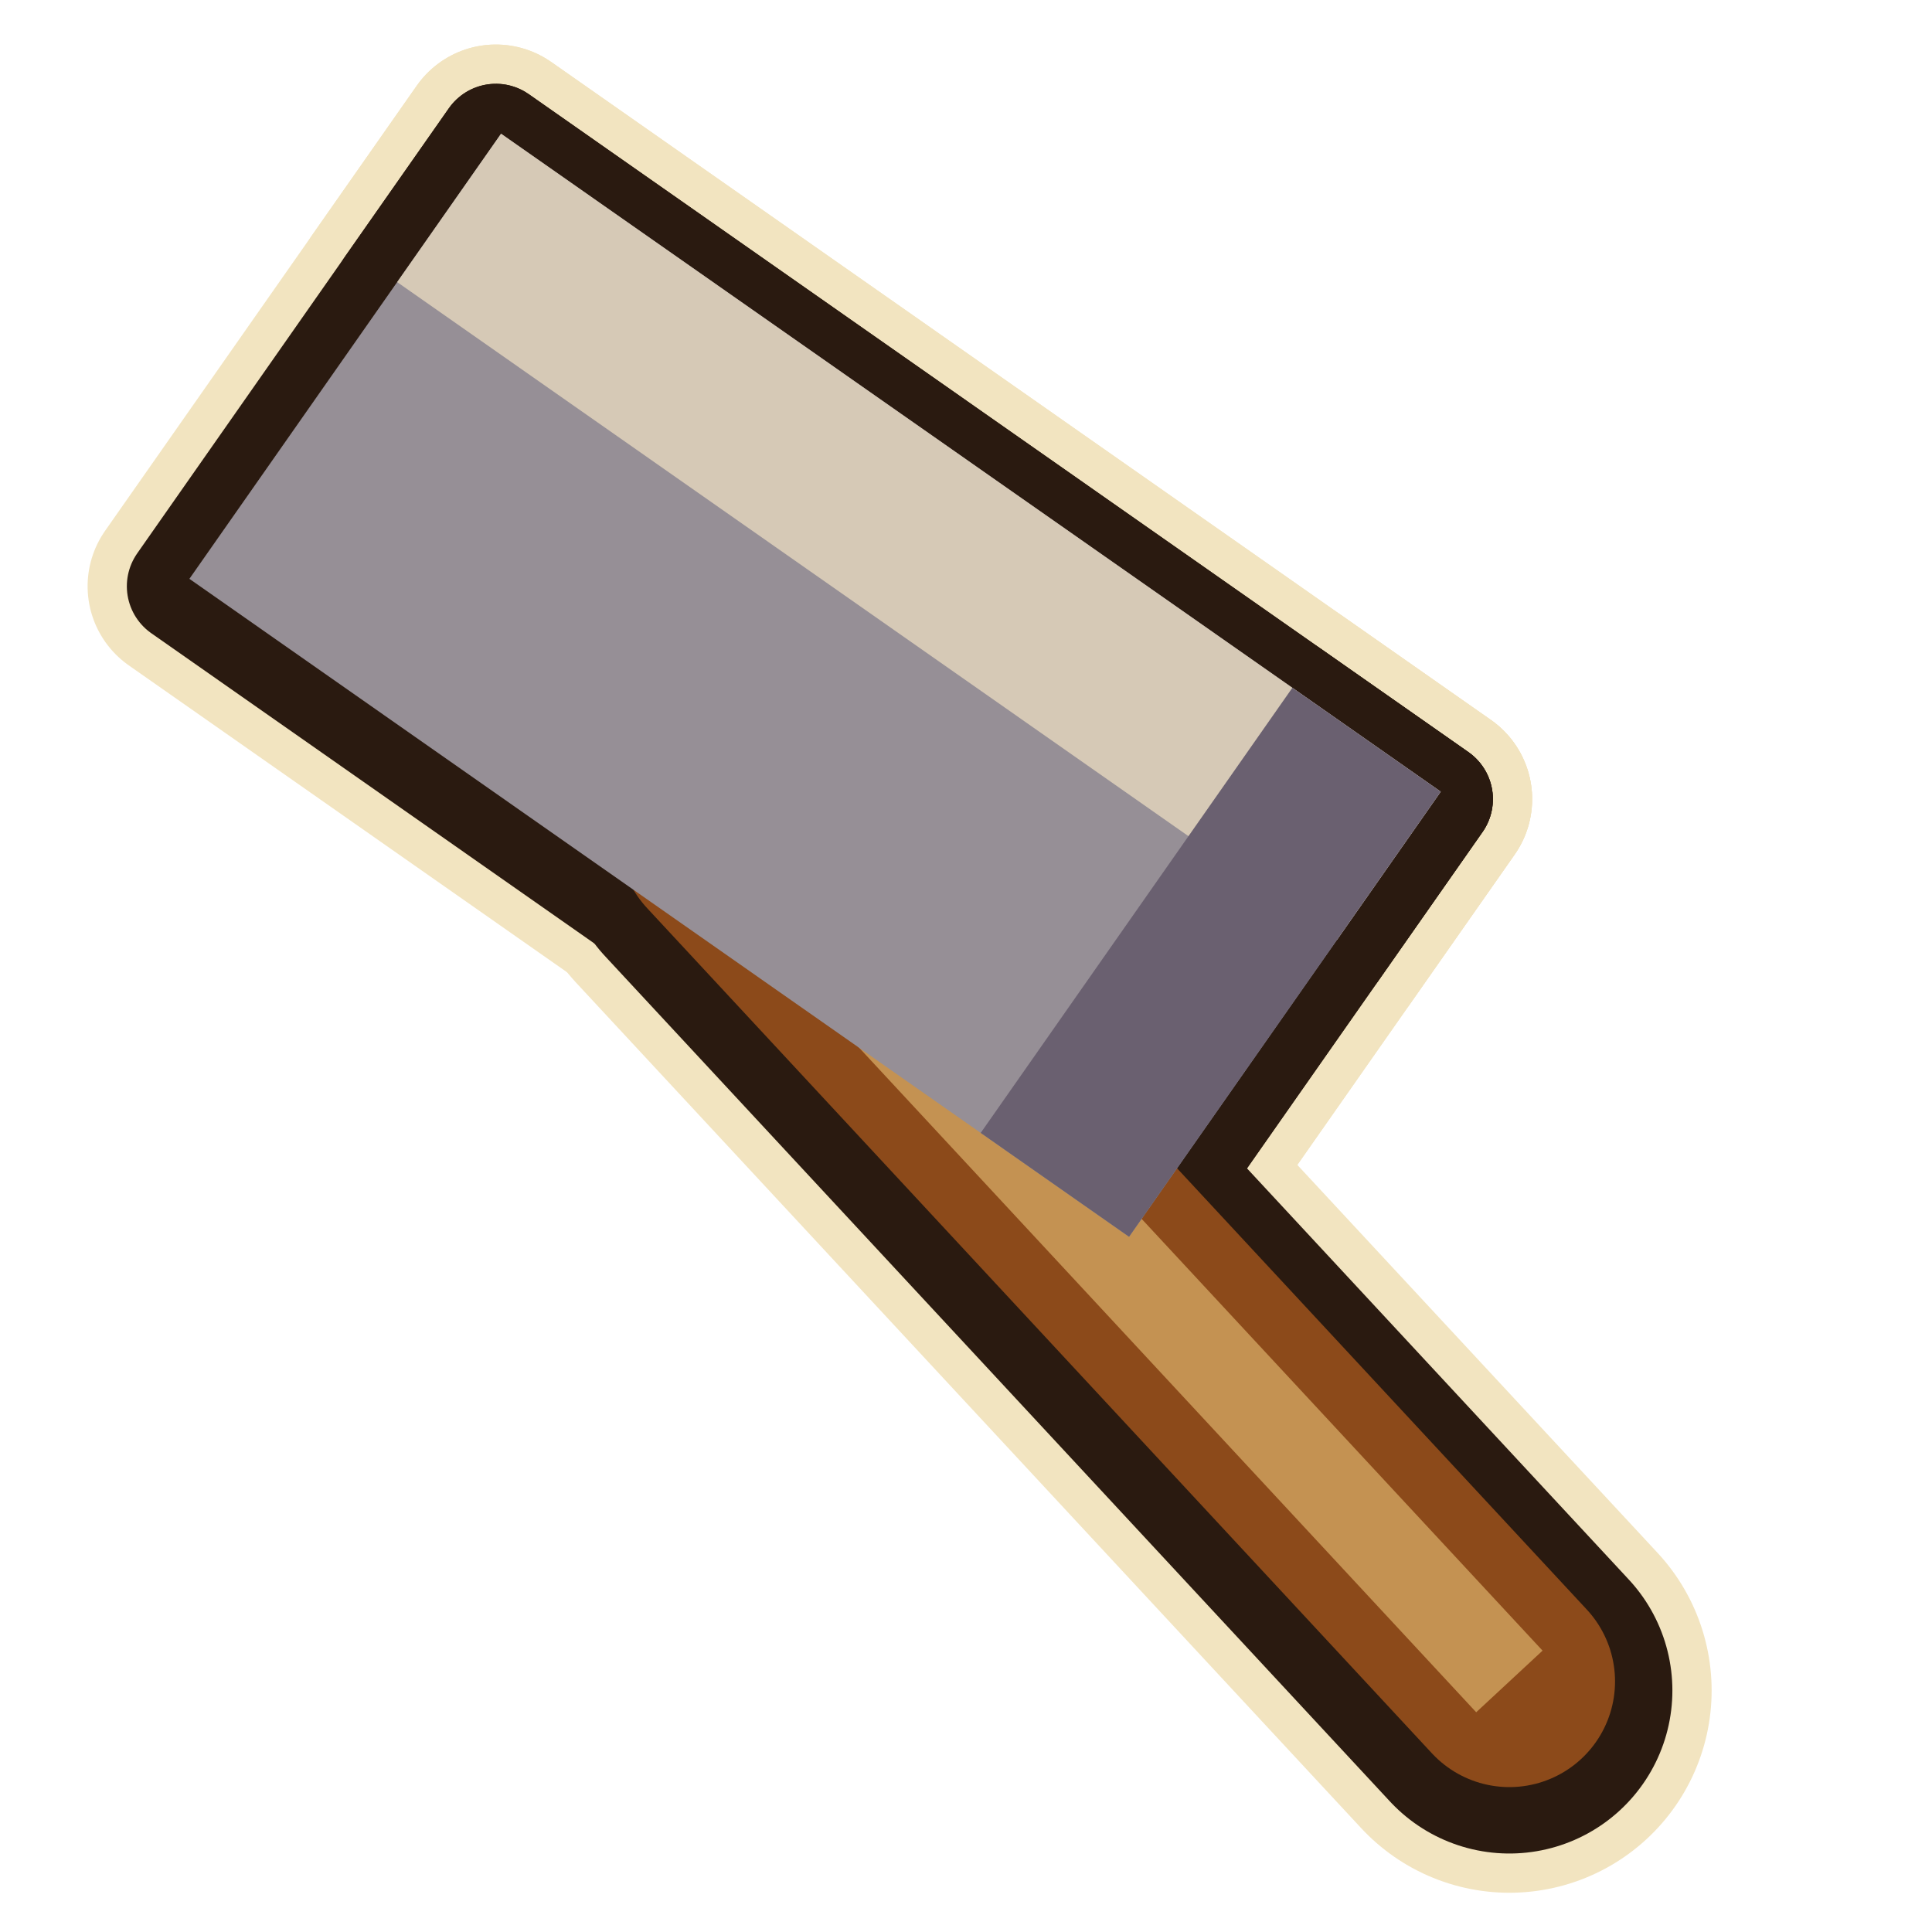
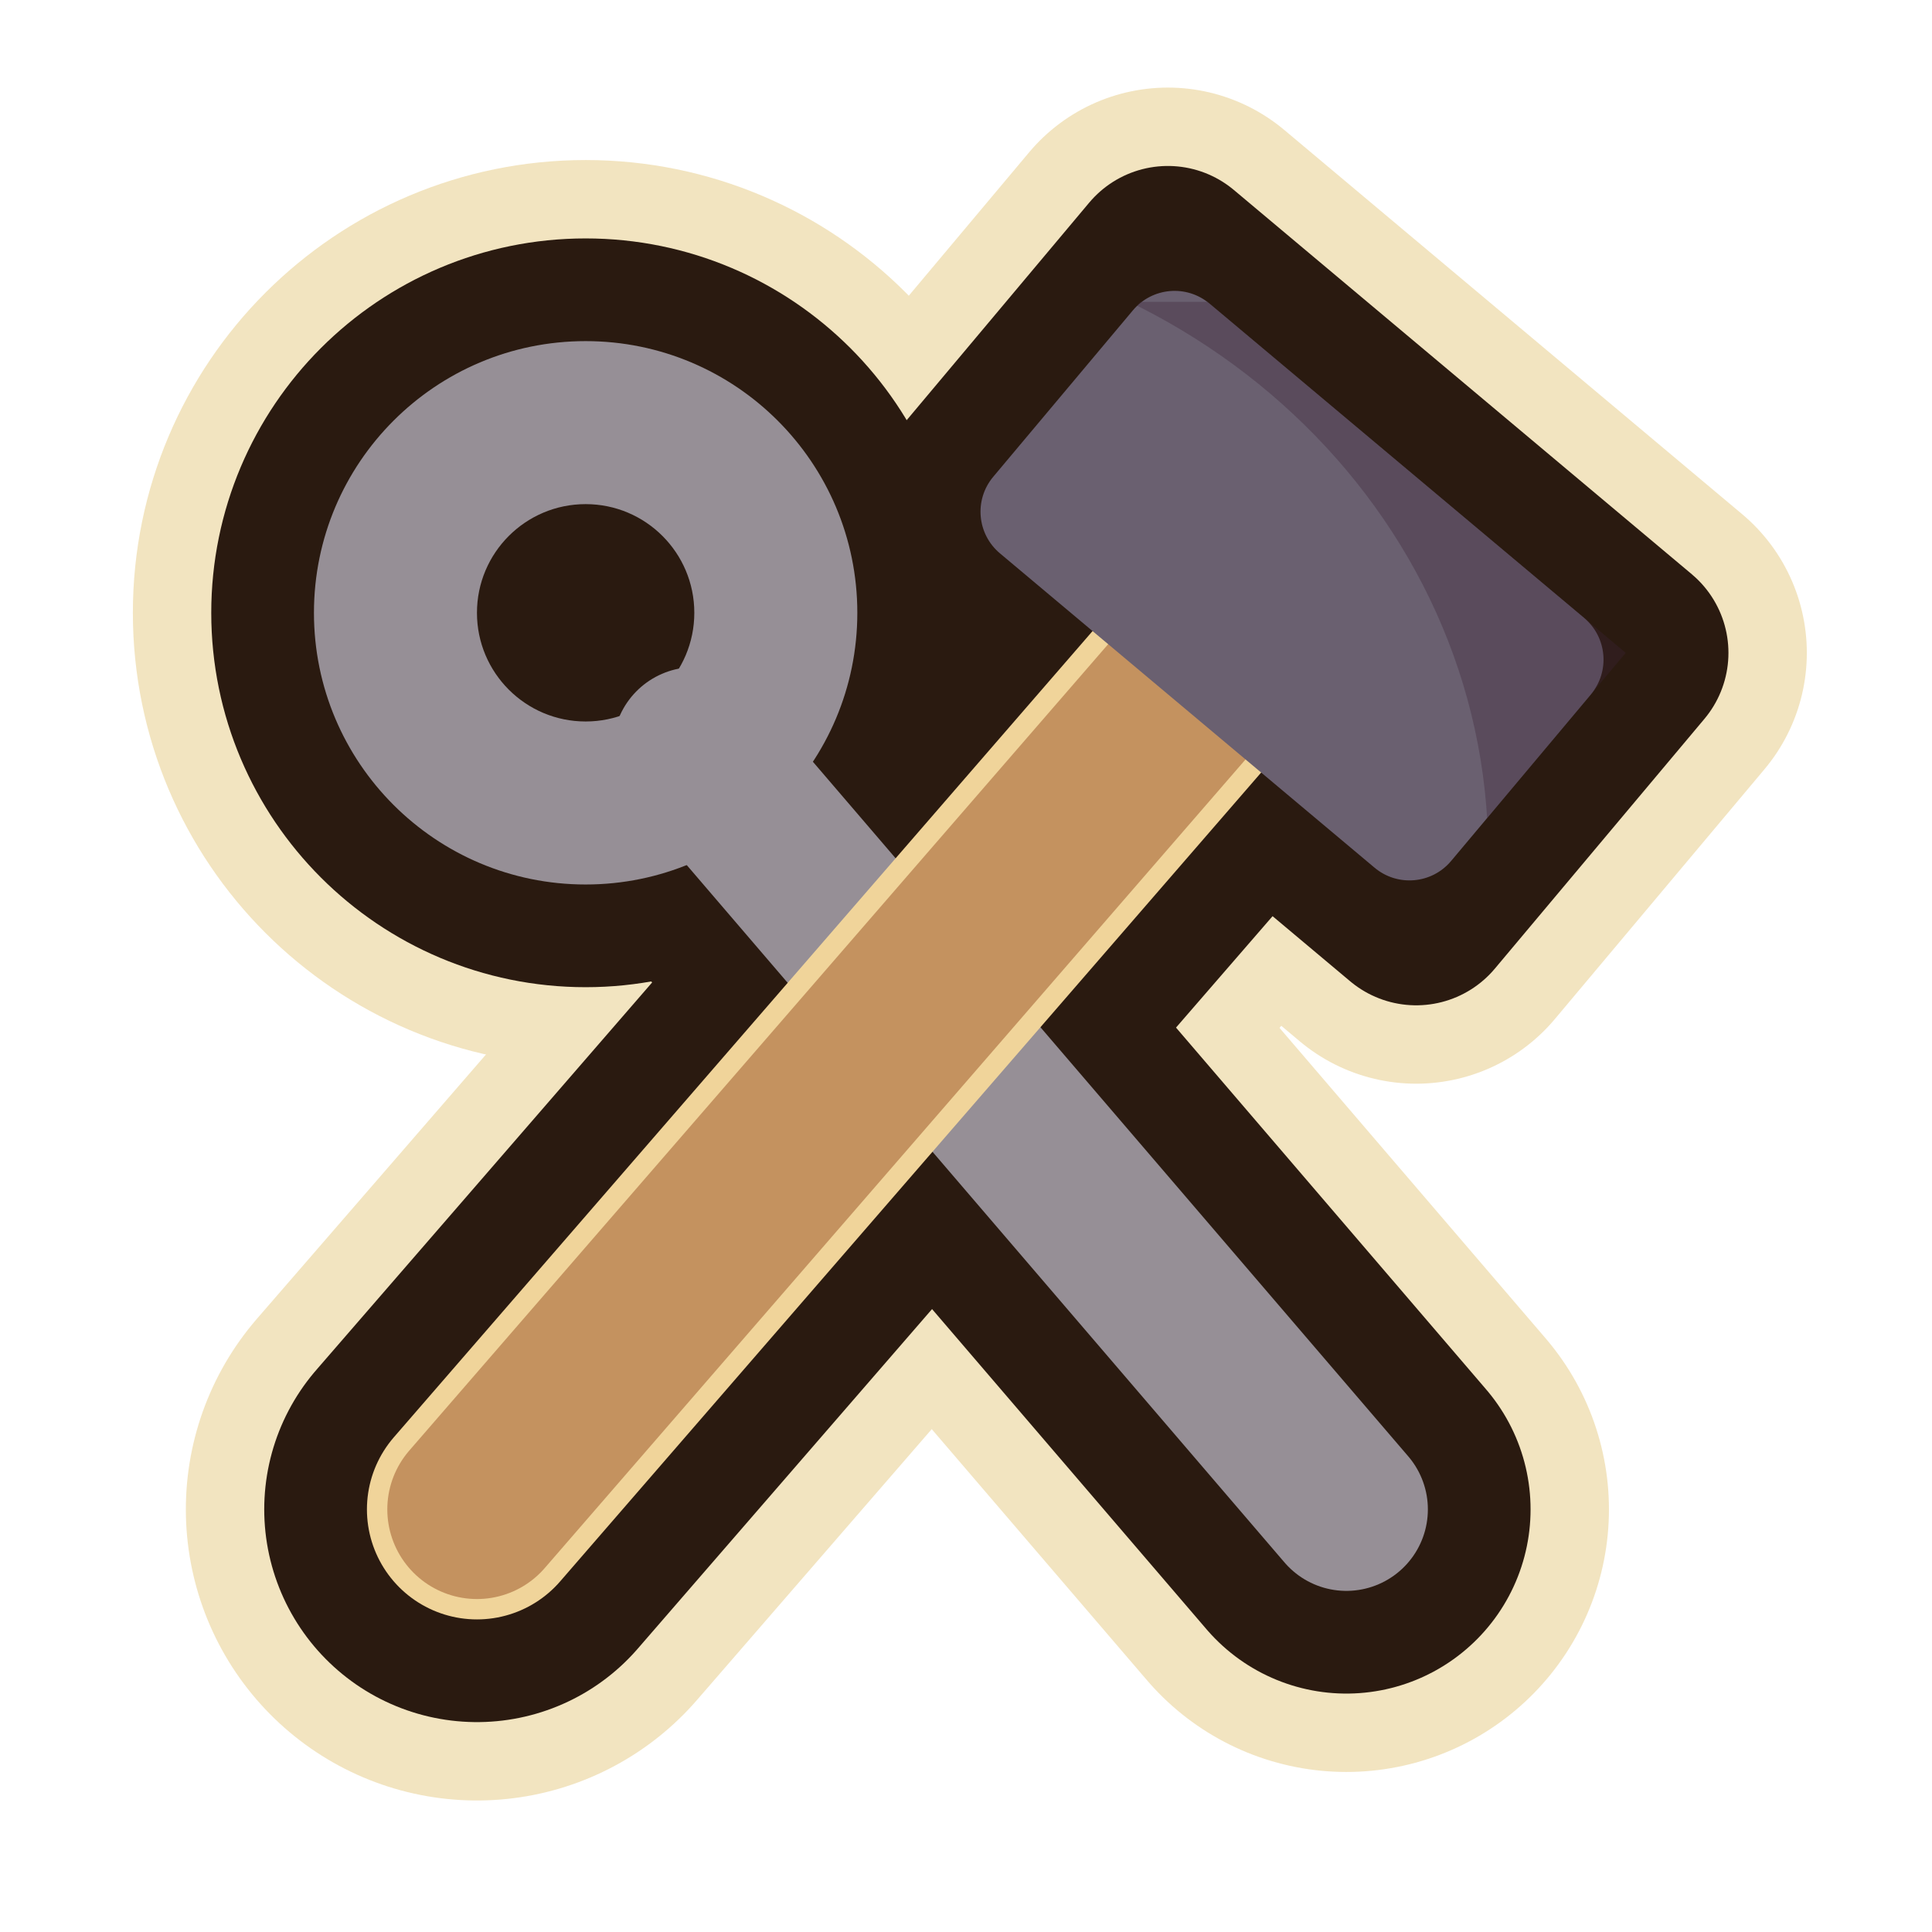
- <svg xmlns="http://www.w3.org/2000/svg" viewBox="0 0 64 64" role="img" aria-label="Crafting">
-   <g fill="#f2e4c0" stroke="#f2e4c0" stroke-linejoin="round" stroke-linecap="round" stroke-width="6.4">
-     <path d="M24 28L50 56" fill="none" stroke-width="13.4" />
-     <rect x="8" y="14" width="38" height="18" transform="rotate(35 27 22.7)" />
-     <rect x="8" y="14" width="38" height="6" transform="rotate(35 27 22.7)" />
-     <rect x="40" y="14" width="6" height="18" transform="rotate(35 27 22.7)" />
+ <svg xmlns="http://www.w3.org/2000/svg" viewBox="0 0 64 64" role="img" aria-label="hammer and wrench">
+   <g fill="#f2e4c0" stroke="#f2e4c0" stroke-linejoin="round" stroke-linecap="round">
+     <g transform="translate(32 32) scale(0.9) translate(-32 -32)">
+       <path d="M46 52L22 24" stroke-linecap="round" stroke-linejoin="round" fill="none" stroke-width="19.33" />
+       <path d="M8 19a10 10 0 1 0 20 0a10 10 0 1 0-20 0ZM14 19a4 4 0 1 0 8 0a4 4 0 1 0-8 0Z" fill-rule="evenodd" stroke-width="13.33" />
+       <path d="M14 52L40 22" stroke-linecap="round" stroke-linejoin="round" fill="none" stroke-width="21.43" />
+       <g transform="rotate(40 44 18)">
+         <rect x="33" y="12" width="22" height="12" stroke-width="13.33" />
+       </g>
+     </g>
  </g>
-   <g fill="#2a1a10" stroke="#2a1a10" stroke-linejoin="round" stroke-linecap="round" stroke-width="3.8">
-     <path d="M24 28L50 56" fill="none" stroke-width="10.8" />
-     <rect x="8" y="14" width="38" height="18" transform="rotate(35 27 22.7)" />
-     <rect x="8" y="14" width="38" height="6" transform="rotate(35 27 22.7)" />
-     <rect x="40" y="14" width="6" height="18" transform="rotate(35 27 22.7)" />
+   <g fill="#2a1a10" stroke="#2a1a10" stroke-linejoin="round" stroke-linecap="round">
+     <g transform="translate(32 32) scale(0.9) translate(-32 -32)">
+       <path d="M46 52L22 24" stroke-linecap="round" stroke-linejoin="round" fill="none" stroke-width="13.56" />
+       <path d="M8 19a10 10 0 1 0 20 0a10 10 0 1 0-20 0ZM14 19a4 4 0 1 0 8 0a4 4 0 1 0-8 0Z" fill-rule="evenodd" stroke-width="7.56" />
+       <path d="M14 52L40 22" stroke-linecap="round" stroke-linejoin="round" fill="none" stroke-width="15.66" />
+       <g transform="rotate(40 44 18)">
+         <rect x="33" y="12" width="22" height="12" stroke-width="7.56" />
+       </g>
+     </g>
  </g>
-   <path d="M24 27.7L50 55.7" fill="none" stroke="#8c4a1a" stroke-width="7" stroke-linecap="round" stroke-linejoin="round" />
-   <path d="M24 27.7L50 55.7" fill="none" stroke="#dcb06a" stroke-width="3" opacity="0.7" />
-   <rect x="8" y="13.7" width="38" height="18" fill="#968f96" transform="rotate(35 27 22.7)" />
-   <rect x="8" y="13.7" width="38" height="6" fill="#d6c9b6" transform="rotate(35 27 22.7)" />
-   <rect x="40" y="13.7" width="6" height="18" fill="#6a6070" transform="rotate(35 27 22.7)" />
+   <g transform="translate(32 32) scale(0.9) translate(-32 -32)">
+     <path d="M46 52L22 24" fill="none" stroke="#968f96" stroke-width="6" stroke-linecap="round" stroke-linejoin="round" />
+     <path d="M8 19a10 10 0 1 0 20 0a10 10 0 1 0-20 0ZM14 19a4 4 0 1 0 8 0a4 4 0 1 0-8 0Z" fill="#968f96" fill-rule="evenodd" />
+     <path d="M14 52L40 22" fill="none" stroke="#f0d49a" stroke-width="8.1" stroke-linecap="round" stroke-linejoin="round" />
+     <path d="M14 52L40 22" fill="none" stroke="#c4925f" stroke-width="6.6" stroke-linecap="round" stroke-linejoin="round" />
+     <g transform="rotate(40 44 18)">
+       <rect x="33" y="12" width="22" height="12" fill="#6a6070" rx="2" />
+     </g>
+   </g>
  <defs>
    <clipPath id="hl-ico-tools">
-       <rect x="8" y="14" width="38" height="18" transform="rotate(35 27 22.7)" />
-       <rect x="8" y="14" width="38" height="6" transform="rotate(35 27 22.7)" />
-       <rect x="40" y="14" width="6" height="18" transform="rotate(35 27 22.7)" />
+       <path d="M8 19a10 10 0 1 0 20 0a10 10 0 1 0-20 0ZM14 19a4 4 0 1 0 8 0a4 4 0 1 0-8 0Z" fill-rule="evenodd" transform="translate(32 32) scale(0.9) translate(-32 -32)" />
+       <rect x="33" y="12" width="22" height="12" transform="translate(32 32) scale(0.9) translate(-32 -32) rotate(40 44 18)" />
    </clipPath>
  </defs>
-   <path d="M2 0h55v63h-55zM1 24a25 28 0 1 0 49 0a25 28 0 1 0-49 0z" fill="#3a2236" opacity=".34" fill-rule="evenodd" clip-path="url(#hl-ico-tools)" />
+   <path d="M6.4 10h50.3v47.6h-50.3zM5.3 28.3a22 20.6 0 1 0 44 0a22 20.6 0 1 0-44 0z" fill="#3a2236" opacity=".34" fill-rule="evenodd" clip-path="url(#hl-ico-tools)" />
</svg>
